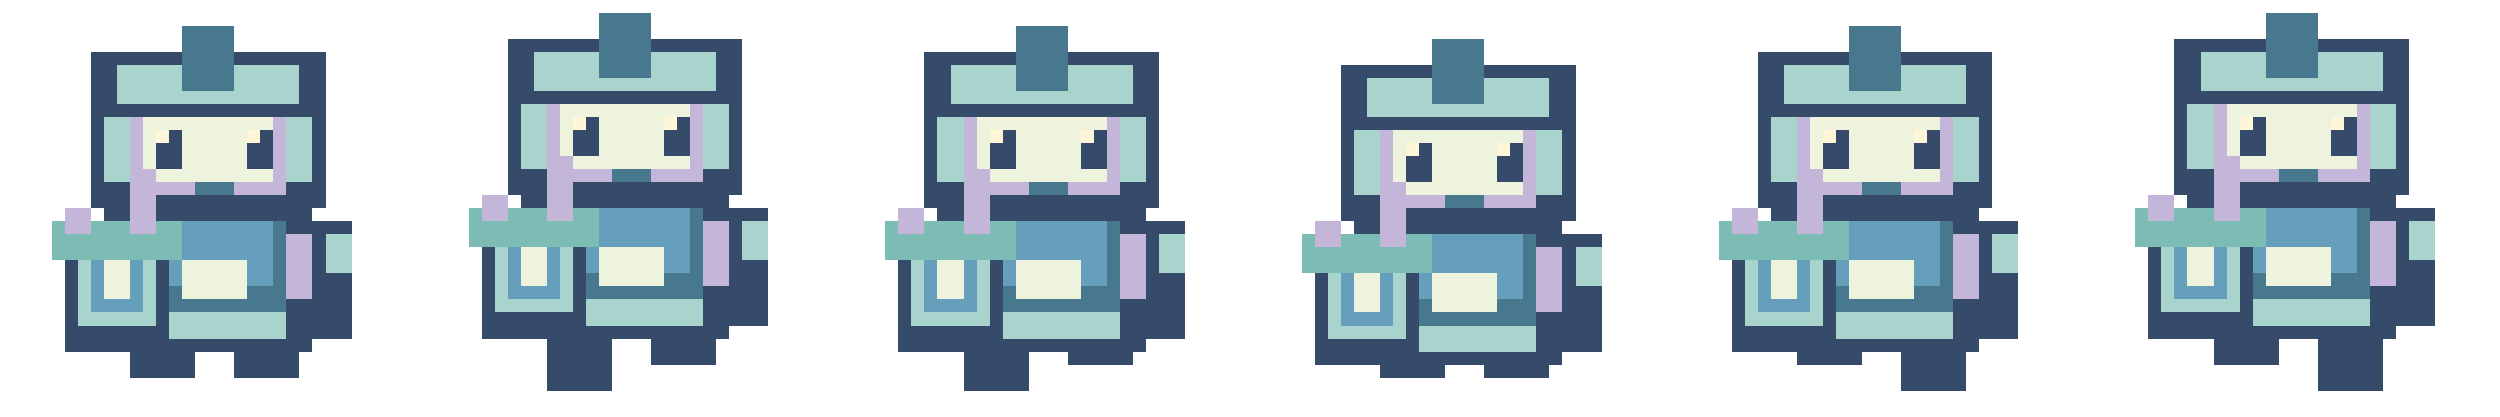
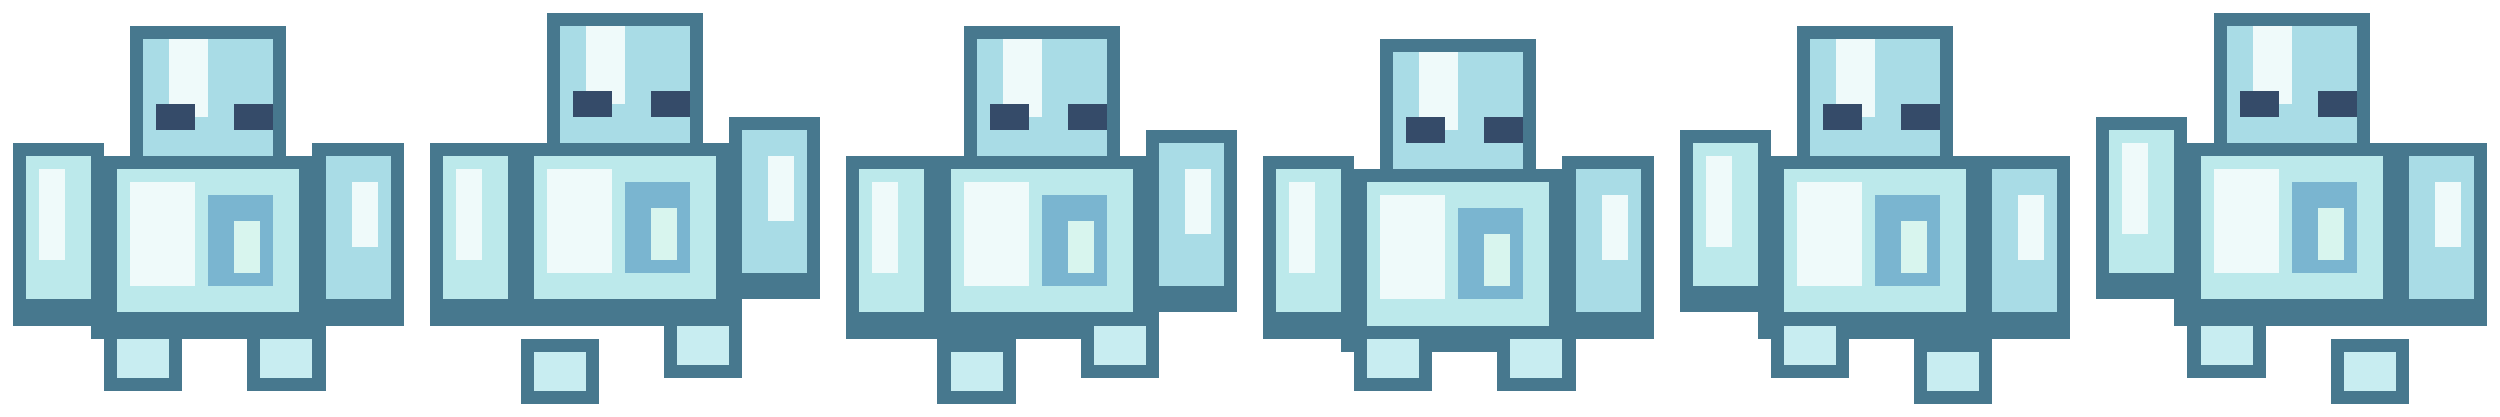
<svg xmlns="http://www.w3.org/2000/svg" width="192" height="32" viewBox="0 0 192 32" shape-rendering="crispEdges">
  <g transform="translate(0 0)">
-     <rect x="10" y="25" width="5" height="4" fill="#354b69" />
-     <rect x="18" y="25" width="5" height="4" fill="#354b69" />
-     <rect x="8" y="16" width="16" height="11" fill="#354b69" />
-     <rect x="7" y="18" width="18" height="6" fill="#354b69" />
-     <rect x="10" y="17" width="12" height="8" fill="#47788e" />
-     <rect x="11" y="17" width="10" height="5" fill="#659fbb" />
-     <rect x="10" y="24" width="12" height="2" fill="#a9d4ce" />
-     <rect x="14" y="20" width="5" height="3" fill="#eef3de" />
-     <rect x="7" y="18" width="3" height="5" fill="#c3b6d9" />
-     <rect x="22" y="18" width="3" height="5" fill="#c3b6d9" />
-     <rect x="10" y="4" width="12" height="2" fill="#354b69" />
-     <rect x="8" y="6" width="16" height="9" fill="#354b69" />
-     <rect x="10" y="15" width="12" height="2" fill="#354b69" />
-     <rect x="10" y="7" width="12" height="8" fill="#c3b6d9" />
-     <rect x="11" y="8" width="10" height="6" fill="#eef3de" />
-     <rect x="12" y="10" width="2" height="3" fill="#354b69" />
-     <rect x="19" y="10" width="2" height="3" fill="#354b69" />
-     <rect x="12" y="10" width="1" height="1" fill="#fff5d7" />
-     <rect x="19" y="10" width="1" height="1" fill="#fff5d7" />
-     <rect x="15" y="14" width="3" height="1" fill="#47788e" />
-     <rect x="10" y="13" width="2" height="1" fill="#c3b6d9" />
-     <rect x="21" y="13" width="2" height="1" fill="#c3b6d9" />
-     <rect x="7" y="4" width="18" height="5" fill="#354b69" />
-     <rect x="9" y="5" width="14" height="3" fill="#a9d4ce" />
-     <rect x="7" y="8" width="3" height="8" fill="#354b69" />
-     <rect x="22" y="8" width="3" height="8" fill="#354b69" />
-     <rect x="8" y="9" width="2" height="5" fill="#a9d4ce" />
-     <rect x="22" y="9" width="2" height="5" fill="#a9d4ce" />
-     <rect x="14" y="2" width="4" height="5" fill="#47788e" />
-     <rect x="5" y="17" width="8" height="10" fill="#354b69" />
-     <rect x="6" y="18" width="6" height="7" fill="#a9d4ce" />
-     <rect x="7" y="19" width="4" height="5" fill="#659fbb" />
-     <rect x="8" y="20" width="2" height="3" fill="#eef3de" />
-     <rect x="24" y="17" width="3" height="9" fill="#354b69" />
-     <rect x="25" y="18" width="2" height="3" fill="#a9d4ce" />
-     <rect x="4" y="17" width="10" height="3" fill="#7cbcb5" />
-     <rect x="5" y="16" width="2" height="2" fill="#c3b6d9" />
-     <rect x="10" y="15" width="2" height="3" fill="#c3b6d9" />
+     <rect x="10" y="2" width="12" height="11" fill="#47788e" />
+     <rect x="11" y="3" width="10" height="9" fill="#a9dce6" />
+     <rect x="13" y="3" width="3" height="6" fill="#effafa" />
+     <rect x="12" y="8" width="3" height="2" fill="#354b69" />
+     <rect x="18" y="8" width="3" height="2" fill="#354b69" />
+     <rect x="7" y="12" width="18" height="14" fill="#47788e" />
+     <rect x="9" y="13" width="14" height="11" fill="#bce9eb" />
+     <rect x="10" y="14" width="5" height="8" fill="#effafa" />
+     <rect x="16" y="15" width="5" height="7" fill="#7ab5d0" />
+     <rect x="18" y="17" width="2" height="4" fill="#d8f5ee" />
+     <rect x="1" y="11" width="7" height="14" fill="#47788e" />
+     <rect x="2" y="12" width="5" height="11" fill="#bce9eb" />
+     <rect x="3" y="13" width="2" height="7" fill="#effafa" />
+     <rect x="24" y="11" width="7" height="14" fill="#47788e" />
+     <rect x="25" y="12" width="5" height="11" fill="#a9dce6" />
+     <rect x="27" y="14" width="2" height="5" fill="#effafa" />
+     <rect x="8" y="25" width="6" height="5" fill="#47788e" />
+     <rect x="9" y="26" width="4" height="3" fill="#c8edf1" />
+     <rect x="19" y="25" width="6" height="5" fill="#47788e" />
+     <rect x="20" y="26" width="4" height="3" fill="#c8edf1" />
  </g>
  <g transform="translate(32 0)">
-     <rect x="10" y="26" width="5" height="4" fill="#354b69" />
-     <rect x="18" y="24" width="5" height="4" fill="#354b69" />
-     <rect x="8" y="15" width="16" height="11" fill="#354b69" />
-     <rect x="7" y="17" width="18" height="6" fill="#354b69" />
-     <rect x="10" y="16" width="12" height="8" fill="#47788e" />
-     <rect x="11" y="16" width="10" height="5" fill="#659fbb" />
-     <rect x="10" y="23" width="12" height="2" fill="#a9d4ce" />
-     <rect x="14" y="19" width="5" height="3" fill="#eef3de" />
-     <rect x="7" y="17" width="3" height="5" fill="#c3b6d9" />
-     <rect x="22" y="17" width="3" height="5" fill="#c3b6d9" />
-     <rect x="10" y="3" width="12" height="2" fill="#354b69" />
-     <rect x="8" y="5" width="16" height="9" fill="#354b69" />
-     <rect x="10" y="14" width="12" height="2" fill="#354b69" />
-     <rect x="10" y="6" width="12" height="8" fill="#c3b6d9" />
-     <rect x="11" y="7" width="10" height="6" fill="#eef3de" />
-     <rect x="12" y="9" width="2" height="3" fill="#354b69" />
-     <rect x="19" y="9" width="2" height="3" fill="#354b69" />
-     <rect x="12" y="9" width="1" height="1" fill="#fff5d7" />
-     <rect x="19" y="9" width="1" height="1" fill="#fff5d7" />
-     <rect x="15" y="13" width="3" height="1" fill="#47788e" />
-     <rect x="10" y="12" width="2" height="1" fill="#c3b6d9" />
-     <rect x="21" y="12" width="2" height="1" fill="#c3b6d9" />
-     <rect x="7" y="3" width="18" height="5" fill="#354b69" />
-     <rect x="9" y="4" width="14" height="3" fill="#a9d4ce" />
-     <rect x="7" y="7" width="3" height="8" fill="#354b69" />
-     <rect x="22" y="7" width="3" height="8" fill="#354b69" />
-     <rect x="8" y="8" width="2" height="5" fill="#a9d4ce" />
-     <rect x="22" y="8" width="2" height="5" fill="#a9d4ce" />
-     <rect x="14" y="1" width="4" height="5" fill="#47788e" />
-     <rect x="5" y="16" width="8" height="10" fill="#354b69" />
-     <rect x="6" y="17" width="6" height="7" fill="#a9d4ce" />
-     <rect x="7" y="18" width="4" height="5" fill="#659fbb" />
-     <rect x="8" y="19" width="2" height="3" fill="#eef3de" />
-     <rect x="24" y="16" width="3" height="9" fill="#354b69" />
-     <rect x="25" y="17" width="2" height="3" fill="#a9d4ce" />
-     <rect x="4" y="16" width="10" height="3" fill="#7cbcb5" />
-     <rect x="5" y="15" width="2" height="2" fill="#c3b6d9" />
-     <rect x="10" y="14" width="2" height="3" fill="#c3b6d9" />
+     <rect x="10" y="1" width="12" height="11" fill="#47788e" />
+     <rect x="11" y="2" width="10" height="9" fill="#a9dce6" />
+     <rect x="13" y="2" width="3" height="6" fill="#effafa" />
+     <rect x="12" y="7" width="3" height="2" fill="#354b69" />
+     <rect x="18" y="7" width="3" height="2" fill="#354b69" />
+     <rect x="7" y="11" width="18" height="14" fill="#47788e" />
+     <rect x="9" y="12" width="14" height="11" fill="#bce9eb" />
+     <rect x="10" y="13" width="5" height="8" fill="#effafa" />
+     <rect x="16" y="14" width="5" height="7" fill="#7ab5d0" />
+     <rect x="18" y="16" width="2" height="4" fill="#d8f5ee" />
+     <rect x="1" y="11" width="7" height="14" fill="#47788e" />
+     <rect x="2" y="12" width="5" height="11" fill="#bce9eb" />
+     <rect x="3" y="13" width="2" height="7" fill="#effafa" />
+     <rect x="24" y="9" width="7" height="14" fill="#47788e" />
+     <rect x="25" y="10" width="5" height="11" fill="#a9dce6" />
+     <rect x="27" y="12" width="2" height="5" fill="#effafa" />
+     <rect x="8" y="26" width="6" height="5" fill="#47788e" />
+     <rect x="9" y="27" width="4" height="3" fill="#c8edf1" />
+     <rect x="19" y="24" width="6" height="5" fill="#47788e" />
+     <rect x="20" y="25" width="4" height="3" fill="#c8edf1" />
  </g>
  <g transform="translate(64 0)">
-     <rect x="10" y="26" width="5" height="4" fill="#354b69" />
-     <rect x="18" y="24" width="5" height="4" fill="#354b69" />
-     <rect x="8" y="16" width="16" height="11" fill="#354b69" />
-     <rect x="7" y="18" width="18" height="6" fill="#354b69" />
-     <rect x="10" y="17" width="12" height="8" fill="#47788e" />
-     <rect x="11" y="17" width="10" height="5" fill="#659fbb" />
-     <rect x="10" y="24" width="12" height="2" fill="#a9d4ce" />
-     <rect x="14" y="20" width="5" height="3" fill="#eef3de" />
-     <rect x="7" y="18" width="3" height="5" fill="#c3b6d9" />
-     <rect x="22" y="18" width="3" height="5" fill="#c3b6d9" />
-     <rect x="10" y="4" width="12" height="2" fill="#354b69" />
-     <rect x="8" y="6" width="16" height="9" fill="#354b69" />
-     <rect x="10" y="15" width="12" height="2" fill="#354b69" />
-     <rect x="10" y="7" width="12" height="8" fill="#c3b6d9" />
-     <rect x="11" y="8" width="10" height="6" fill="#eef3de" />
-     <rect x="12" y="10" width="2" height="3" fill="#354b69" />
-     <rect x="19" y="10" width="2" height="3" fill="#354b69" />
-     <rect x="12" y="10" width="1" height="1" fill="#fff5d7" />
-     <rect x="19" y="10" width="1" height="1" fill="#fff5d7" />
-     <rect x="15" y="14" width="3" height="1" fill="#47788e" />
-     <rect x="10" y="13" width="2" height="1" fill="#c3b6d9" />
-     <rect x="21" y="13" width="2" height="1" fill="#c3b6d9" />
-     <rect x="7" y="4" width="18" height="5" fill="#354b69" />
-     <rect x="9" y="5" width="14" height="3" fill="#a9d4ce" />
-     <rect x="7" y="8" width="3" height="8" fill="#354b69" />
-     <rect x="22" y="8" width="3" height="8" fill="#354b69" />
-     <rect x="8" y="9" width="2" height="5" fill="#a9d4ce" />
-     <rect x="22" y="9" width="2" height="5" fill="#a9d4ce" />
-     <rect x="14" y="2" width="4" height="5" fill="#47788e" />
-     <rect x="5" y="17" width="8" height="10" fill="#354b69" />
-     <rect x="6" y="18" width="6" height="7" fill="#a9d4ce" />
-     <rect x="7" y="19" width="4" height="5" fill="#659fbb" />
-     <rect x="8" y="20" width="2" height="3" fill="#eef3de" />
-     <rect x="24" y="17" width="3" height="9" fill="#354b69" />
-     <rect x="25" y="18" width="2" height="3" fill="#a9d4ce" />
-     <rect x="4" y="17" width="10" height="3" fill="#7cbcb5" />
-     <rect x="5" y="16" width="2" height="2" fill="#c3b6d9" />
-     <rect x="10" y="15" width="2" height="3" fill="#c3b6d9" />
+     <rect x="10" y="2" width="12" height="11" fill="#47788e" />
+     <rect x="11" y="3" width="10" height="9" fill="#a9dce6" />
+     <rect x="13" y="3" width="3" height="6" fill="#effafa" />
+     <rect x="12" y="8" width="3" height="2" fill="#354b69" />
+     <rect x="18" y="8" width="3" height="2" fill="#354b69" />
+     <rect x="7" y="12" width="18" height="14" fill="#47788e" />
+     <rect x="9" y="13" width="14" height="11" fill="#bce9eb" />
+     <rect x="10" y="14" width="5" height="8" fill="#effafa" />
+     <rect x="16" y="15" width="5" height="7" fill="#7ab5d0" />
+     <rect x="18" y="17" width="2" height="4" fill="#d8f5ee" />
+     <rect x="1" y="12" width="7" height="14" fill="#47788e" />
+     <rect x="2" y="13" width="5" height="11" fill="#bce9eb" />
+     <rect x="3" y="14" width="2" height="7" fill="#effafa" />
+     <rect x="24" y="10" width="7" height="14" fill="#47788e" />
+     <rect x="25" y="11" width="5" height="11" fill="#a9dce6" />
+     <rect x="27" y="13" width="2" height="5" fill="#effafa" />
+     <rect x="8" y="26" width="6" height="5" fill="#47788e" />
+     <rect x="9" y="27" width="4" height="3" fill="#c8edf1" />
+     <rect x="19" y="24" width="6" height="5" fill="#47788e" />
+     <rect x="20" y="25" width="4" height="3" fill="#c8edf1" />
  </g>
  <g transform="translate(96 0)">
-     <rect x="10" y="25" width="5" height="4" fill="#354b69" />
-     <rect x="18" y="25" width="5" height="4" fill="#354b69" />
-     <rect x="8" y="17" width="16" height="11" fill="#354b69" />
-     <rect x="7" y="19" width="18" height="6" fill="#354b69" />
-     <rect x="10" y="18" width="12" height="8" fill="#47788e" />
-     <rect x="11" y="18" width="10" height="5" fill="#659fbb" />
-     <rect x="10" y="25" width="12" height="2" fill="#a9d4ce" />
-     <rect x="14" y="21" width="5" height="3" fill="#eef3de" />
-     <rect x="7" y="19" width="3" height="5" fill="#c3b6d9" />
-     <rect x="22" y="19" width="3" height="5" fill="#c3b6d9" />
-     <rect x="10" y="5" width="12" height="2" fill="#354b69" />
-     <rect x="8" y="7" width="16" height="9" fill="#354b69" />
-     <rect x="10" y="16" width="12" height="2" fill="#354b69" />
-     <rect x="10" y="8" width="12" height="8" fill="#c3b6d9" />
-     <rect x="11" y="9" width="10" height="6" fill="#eef3de" />
-     <rect x="12" y="11" width="2" height="3" fill="#354b69" />
-     <rect x="19" y="11" width="2" height="3" fill="#354b69" />
-     <rect x="12" y="11" width="1" height="1" fill="#fff5d7" />
-     <rect x="19" y="11" width="1" height="1" fill="#fff5d7" />
-     <rect x="15" y="15" width="3" height="1" fill="#47788e" />
-     <rect x="10" y="14" width="2" height="1" fill="#c3b6d9" />
-     <rect x="21" y="14" width="2" height="1" fill="#c3b6d9" />
-     <rect x="7" y="5" width="18" height="5" fill="#354b69" />
-     <rect x="9" y="6" width="14" height="3" fill="#a9d4ce" />
-     <rect x="7" y="9" width="3" height="8" fill="#354b69" />
-     <rect x="22" y="9" width="3" height="8" fill="#354b69" />
-     <rect x="8" y="10" width="2" height="5" fill="#a9d4ce" />
-     <rect x="22" y="10" width="2" height="5" fill="#a9d4ce" />
-     <rect x="14" y="3" width="4" height="5" fill="#47788e" />
-     <rect x="5" y="18" width="8" height="10" fill="#354b69" />
-     <rect x="6" y="19" width="6" height="7" fill="#a9d4ce" />
-     <rect x="7" y="20" width="4" height="5" fill="#659fbb" />
-     <rect x="8" y="21" width="2" height="3" fill="#eef3de" />
-     <rect x="24" y="18" width="3" height="9" fill="#354b69" />
-     <rect x="25" y="19" width="2" height="3" fill="#a9d4ce" />
-     <rect x="4" y="18" width="10" height="3" fill="#7cbcb5" />
-     <rect x="5" y="17" width="2" height="2" fill="#c3b6d9" />
-     <rect x="10" y="16" width="2" height="3" fill="#c3b6d9" />
+     <rect x="10" y="3" width="12" height="11" fill="#47788e" />
+     <rect x="11" y="4" width="10" height="9" fill="#a9dce6" />
+     <rect x="13" y="4" width="3" height="6" fill="#effafa" />
+     <rect x="12" y="9" width="3" height="2" fill="#354b69" />
+     <rect x="18" y="9" width="3" height="2" fill="#354b69" />
+     <rect x="7" y="13" width="18" height="14" fill="#47788e" />
+     <rect x="9" y="14" width="14" height="11" fill="#bce9eb" />
+     <rect x="10" y="15" width="5" height="8" fill="#effafa" />
+     <rect x="16" y="16" width="5" height="7" fill="#7ab5d0" />
+     <rect x="18" y="18" width="2" height="4" fill="#d8f5ee" />
+     <rect x="1" y="12" width="7" height="14" fill="#47788e" />
+     <rect x="2" y="13" width="5" height="11" fill="#bce9eb" />
+     <rect x="3" y="14" width="2" height="7" fill="#effafa" />
+     <rect x="24" y="12" width="7" height="14" fill="#47788e" />
+     <rect x="25" y="13" width="5" height="11" fill="#a9dce6" />
+     <rect x="27" y="15" width="2" height="5" fill="#effafa" />
+     <rect x="8" y="25" width="6" height="5" fill="#47788e" />
+     <rect x="9" y="26" width="4" height="3" fill="#c8edf1" />
+     <rect x="19" y="25" width="6" height="5" fill="#47788e" />
+     <rect x="20" y="26" width="4" height="3" fill="#c8edf1" />
  </g>
  <g transform="translate(128 0)">
-     <rect x="10" y="24" width="5" height="4" fill="#354b69" />
-     <rect x="18" y="26" width="5" height="4" fill="#354b69" />
-     <rect x="8" y="16" width="16" height="11" fill="#354b69" />
-     <rect x="7" y="18" width="18" height="6" fill="#354b69" />
-     <rect x="10" y="17" width="12" height="8" fill="#47788e" />
-     <rect x="11" y="17" width="10" height="5" fill="#659fbb" />
-     <rect x="10" y="24" width="12" height="2" fill="#a9d4ce" />
-     <rect x="14" y="20" width="5" height="3" fill="#eef3de" />
-     <rect x="7" y="18" width="3" height="5" fill="#c3b6d9" />
-     <rect x="22" y="18" width="3" height="5" fill="#c3b6d9" />
-     <rect x="10" y="4" width="12" height="2" fill="#354b69" />
-     <rect x="8" y="6" width="16" height="9" fill="#354b69" />
-     <rect x="10" y="15" width="12" height="2" fill="#354b69" />
-     <rect x="10" y="7" width="12" height="8" fill="#c3b6d9" />
-     <rect x="11" y="8" width="10" height="6" fill="#eef3de" />
-     <rect x="12" y="10" width="2" height="3" fill="#354b69" />
-     <rect x="19" y="10" width="2" height="3" fill="#354b69" />
-     <rect x="12" y="10" width="1" height="1" fill="#fff5d7" />
-     <rect x="19" y="10" width="1" height="1" fill="#fff5d7" />
-     <rect x="15" y="14" width="3" height="1" fill="#47788e" />
-     <rect x="10" y="13" width="2" height="1" fill="#c3b6d9" />
-     <rect x="21" y="13" width="2" height="1" fill="#c3b6d9" />
-     <rect x="7" y="4" width="18" height="5" fill="#354b69" />
-     <rect x="9" y="5" width="14" height="3" fill="#a9d4ce" />
-     <rect x="7" y="8" width="3" height="8" fill="#354b69" />
-     <rect x="22" y="8" width="3" height="8" fill="#354b69" />
-     <rect x="8" y="9" width="2" height="5" fill="#a9d4ce" />
-     <rect x="22" y="9" width="2" height="5" fill="#a9d4ce" />
-     <rect x="14" y="2" width="4" height="5" fill="#47788e" />
-     <rect x="5" y="17" width="8" height="10" fill="#354b69" />
-     <rect x="6" y="18" width="6" height="7" fill="#a9d4ce" />
-     <rect x="7" y="19" width="4" height="5" fill="#659fbb" />
-     <rect x="8" y="20" width="2" height="3" fill="#eef3de" />
-     <rect x="24" y="17" width="3" height="9" fill="#354b69" />
-     <rect x="25" y="18" width="2" height="3" fill="#a9d4ce" />
-     <rect x="4" y="17" width="10" height="3" fill="#7cbcb5" />
-     <rect x="5" y="16" width="2" height="2" fill="#c3b6d9" />
-     <rect x="10" y="15" width="2" height="3" fill="#c3b6d9" />
+     <rect x="10" y="2" width="12" height="11" fill="#47788e" />
+     <rect x="11" y="3" width="10" height="9" fill="#a9dce6" />
+     <rect x="13" y="3" width="3" height="6" fill="#effafa" />
+     <rect x="12" y="8" width="3" height="2" fill="#354b69" />
+     <rect x="18" y="8" width="3" height="2" fill="#354b69" />
+     <rect x="7" y="12" width="18" height="14" fill="#47788e" />
+     <rect x="9" y="13" width="14" height="11" fill="#bce9eb" />
+     <rect x="10" y="14" width="5" height="8" fill="#effafa" />
+     <rect x="16" y="15" width="5" height="7" fill="#7ab5d0" />
+     <rect x="18" y="17" width="2" height="4" fill="#d8f5ee" />
+     <rect x="1" y="10" width="7" height="14" fill="#47788e" />
+     <rect x="2" y="11" width="5" height="11" fill="#bce9eb" />
+     <rect x="3" y="12" width="2" height="7" fill="#effafa" />
+     <rect x="24" y="12" width="7" height="14" fill="#47788e" />
+     <rect x="25" y="13" width="5" height="11" fill="#a9dce6" />
+     <rect x="27" y="15" width="2" height="5" fill="#effafa" />
+     <rect x="8" y="24" width="6" height="5" fill="#47788e" />
+     <rect x="9" y="25" width="4" height="3" fill="#c8edf1" />
+     <rect x="19" y="26" width="6" height="5" fill="#47788e" />
+     <rect x="20" y="27" width="4" height="3" fill="#c8edf1" />
  </g>
  <g transform="translate(160 0)">
-     <rect x="10" y="24" width="5" height="4" fill="#354b69" />
-     <rect x="18" y="26" width="5" height="4" fill="#354b69" />
-     <rect x="8" y="15" width="16" height="11" fill="#354b69" />
-     <rect x="7" y="17" width="18" height="6" fill="#354b69" />
-     <rect x="10" y="16" width="12" height="8" fill="#47788e" />
-     <rect x="11" y="16" width="10" height="5" fill="#659fbb" />
-     <rect x="10" y="23" width="12" height="2" fill="#a9d4ce" />
-     <rect x="14" y="19" width="5" height="3" fill="#eef3de" />
-     <rect x="7" y="17" width="3" height="5" fill="#c3b6d9" />
-     <rect x="22" y="17" width="3" height="5" fill="#c3b6d9" />
-     <rect x="10" y="3" width="12" height="2" fill="#354b69" />
-     <rect x="8" y="5" width="16" height="9" fill="#354b69" />
-     <rect x="10" y="14" width="12" height="2" fill="#354b69" />
-     <rect x="10" y="6" width="12" height="8" fill="#c3b6d9" />
-     <rect x="11" y="7" width="10" height="6" fill="#eef3de" />
-     <rect x="12" y="9" width="2" height="3" fill="#354b69" />
-     <rect x="19" y="9" width="2" height="3" fill="#354b69" />
-     <rect x="12" y="9" width="1" height="1" fill="#fff5d7" />
-     <rect x="19" y="9" width="1" height="1" fill="#fff5d7" />
-     <rect x="15" y="13" width="3" height="1" fill="#47788e" />
-     <rect x="10" y="12" width="2" height="1" fill="#c3b6d9" />
-     <rect x="21" y="12" width="2" height="1" fill="#c3b6d9" />
-     <rect x="7" y="3" width="18" height="5" fill="#354b69" />
-     <rect x="9" y="4" width="14" height="3" fill="#a9d4ce" />
-     <rect x="7" y="7" width="3" height="8" fill="#354b69" />
-     <rect x="22" y="7" width="3" height="8" fill="#354b69" />
-     <rect x="8" y="8" width="2" height="5" fill="#a9d4ce" />
-     <rect x="22" y="8" width="2" height="5" fill="#a9d4ce" />
-     <rect x="14" y="1" width="4" height="5" fill="#47788e" />
-     <rect x="5" y="16" width="8" height="10" fill="#354b69" />
-     <rect x="6" y="17" width="6" height="7" fill="#a9d4ce" />
-     <rect x="7" y="18" width="4" height="5" fill="#659fbb" />
-     <rect x="8" y="19" width="2" height="3" fill="#eef3de" />
-     <rect x="24" y="16" width="3" height="9" fill="#354b69" />
-     <rect x="25" y="17" width="2" height="3" fill="#a9d4ce" />
-     <rect x="4" y="16" width="10" height="3" fill="#7cbcb5" />
-     <rect x="5" y="15" width="2" height="2" fill="#c3b6d9" />
-     <rect x="10" y="14" width="2" height="3" fill="#c3b6d9" />
+     <rect x="10" y="1" width="12" height="11" fill="#47788e" />
+     <rect x="11" y="2" width="10" height="9" fill="#a9dce6" />
+     <rect x="13" y="2" width="3" height="6" fill="#effafa" />
+     <rect x="12" y="7" width="3" height="2" fill="#354b69" />
+     <rect x="18" y="7" width="3" height="2" fill="#354b69" />
+     <rect x="7" y="11" width="18" height="14" fill="#47788e" />
+     <rect x="9" y="12" width="14" height="11" fill="#bce9eb" />
+     <rect x="10" y="13" width="5" height="8" fill="#effafa" />
+     <rect x="16" y="14" width="5" height="7" fill="#7ab5d0" />
+     <rect x="18" y="16" width="2" height="4" fill="#d8f5ee" />
+     <rect x="1" y="9" width="7" height="14" fill="#47788e" />
+     <rect x="2" y="10" width="5" height="11" fill="#bce9eb" />
+     <rect x="3" y="11" width="2" height="7" fill="#effafa" />
+     <rect x="24" y="11" width="7" height="14" fill="#47788e" />
+     <rect x="25" y="12" width="5" height="11" fill="#a9dce6" />
+     <rect x="27" y="14" width="2" height="5" fill="#effafa" />
+     <rect x="8" y="24" width="6" height="5" fill="#47788e" />
+     <rect x="9" y="25" width="4" height="3" fill="#c8edf1" />
+     <rect x="19" y="26" width="6" height="5" fill="#47788e" />
+     <rect x="20" y="27" width="4" height="3" fill="#c8edf1" />
  </g>
</svg>
